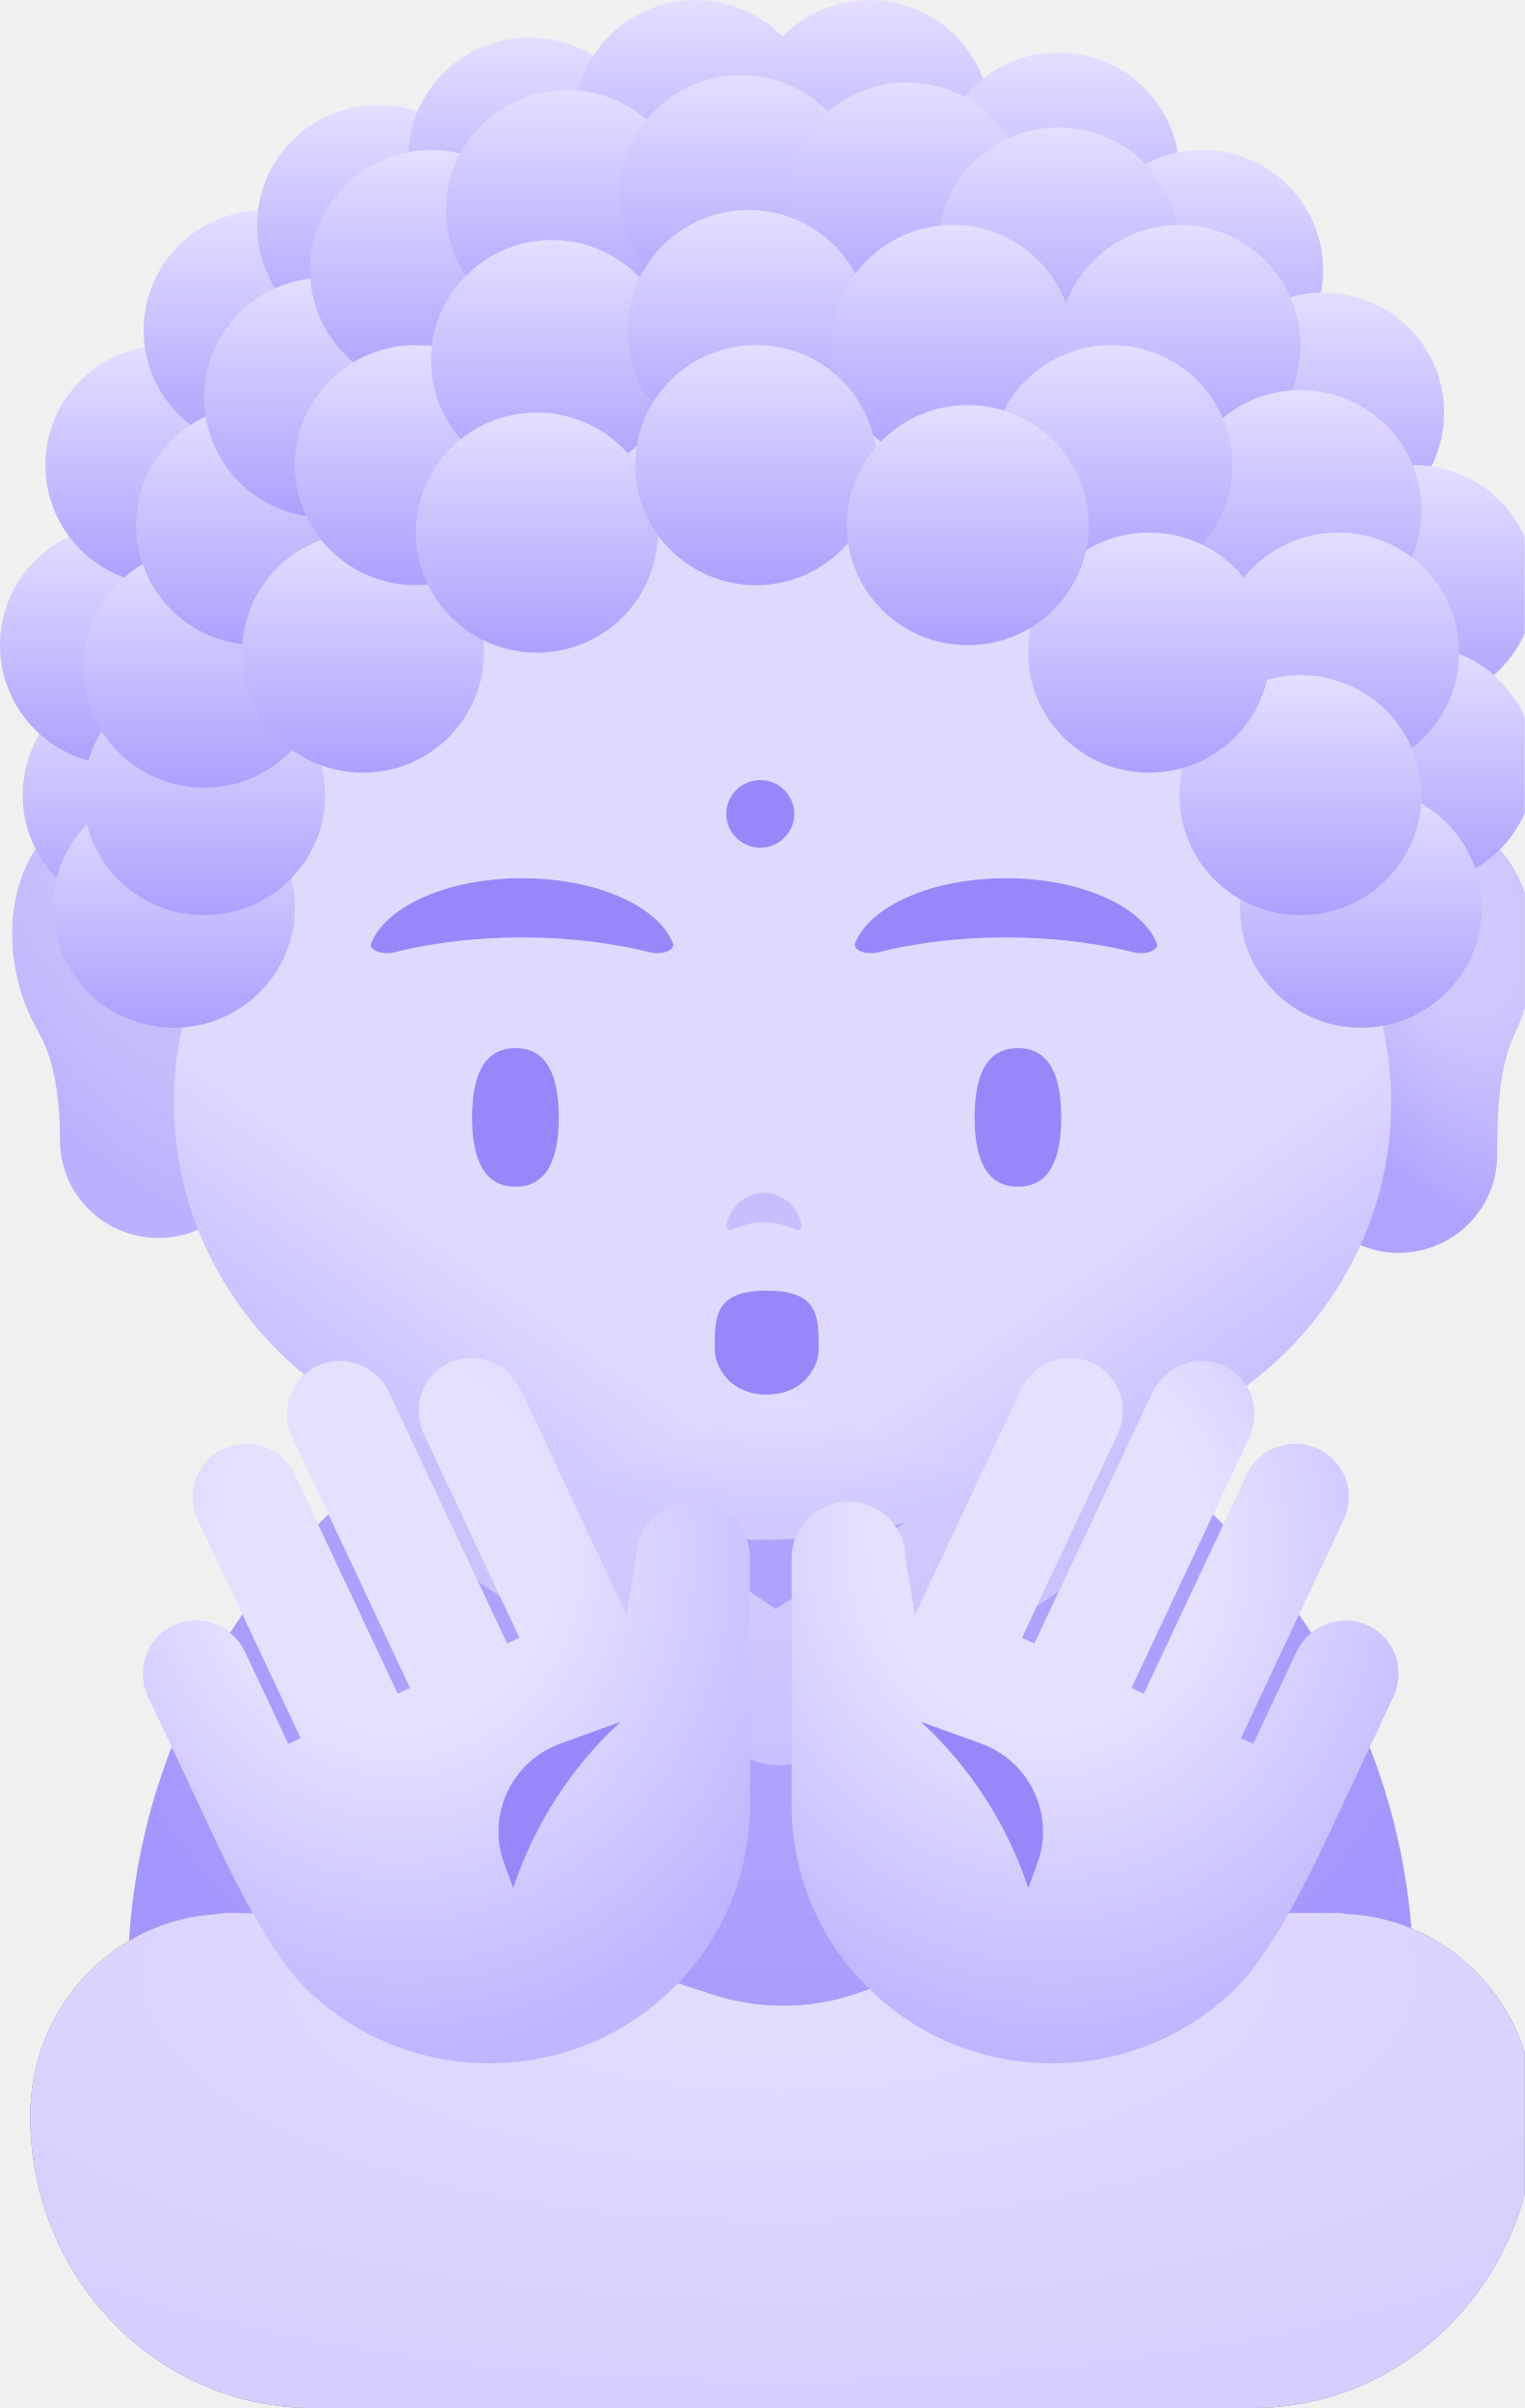
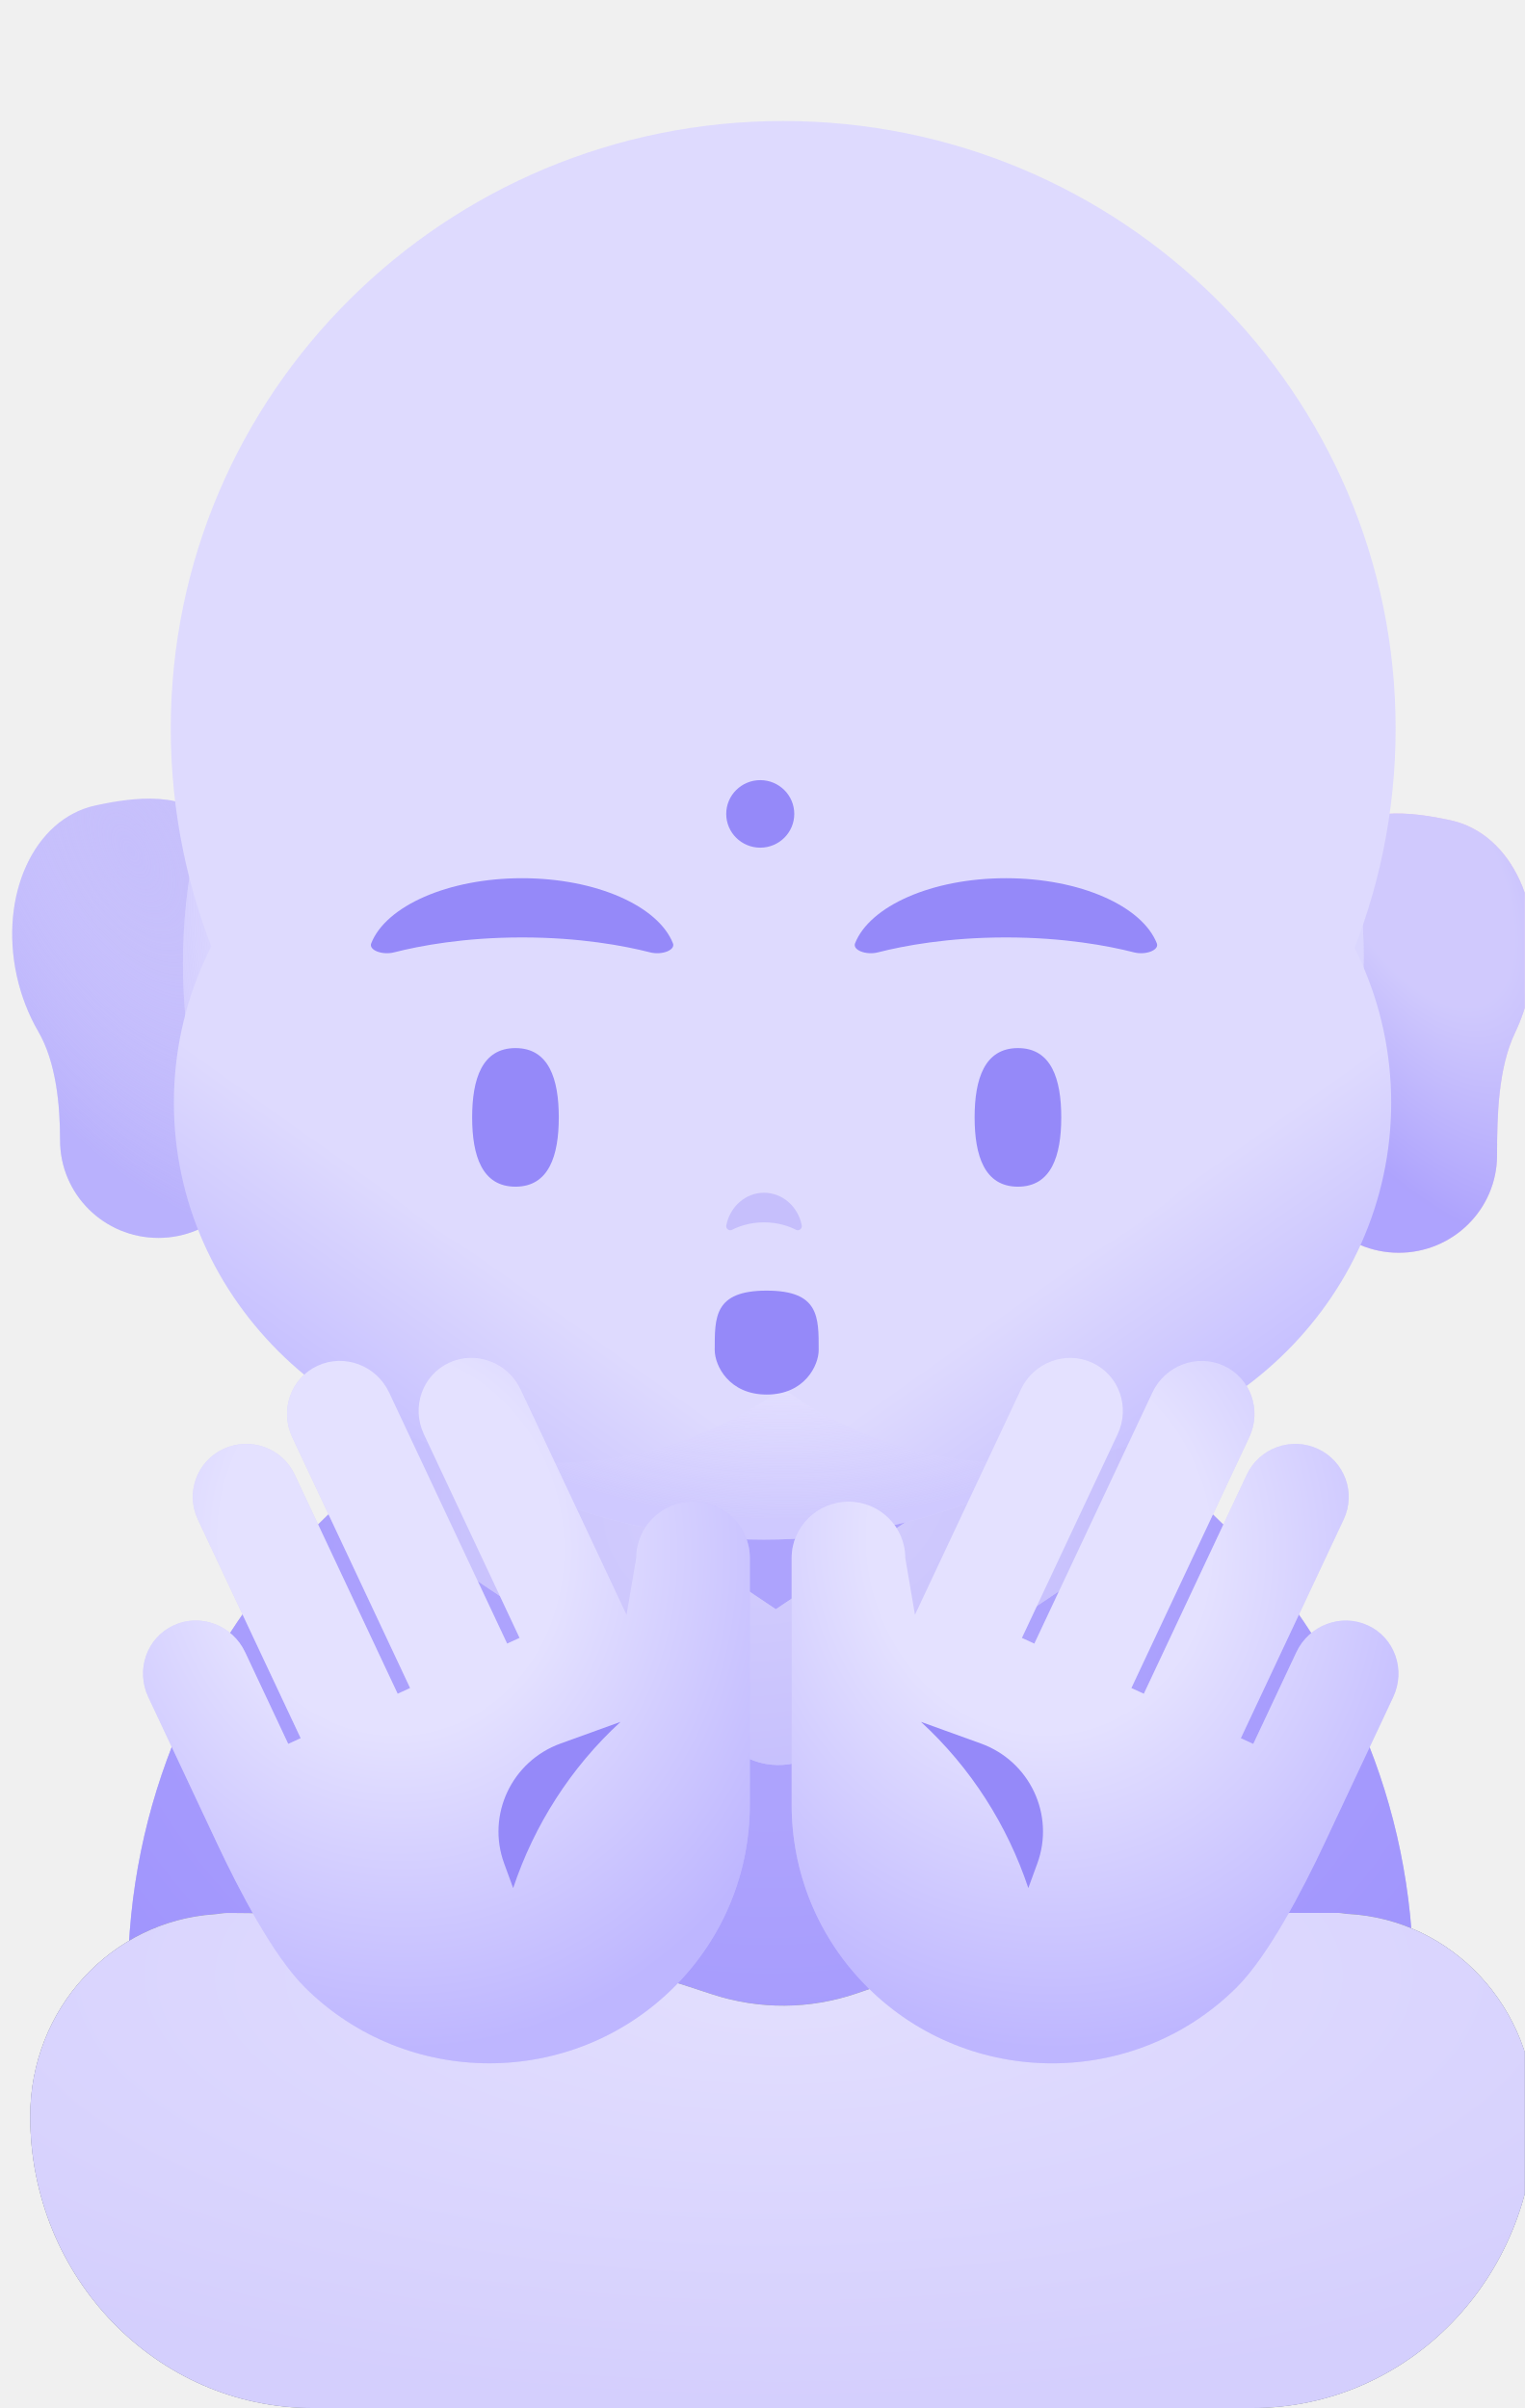
<svg xmlns="http://www.w3.org/2000/svg" width="88" height="139" viewBox="0 0 88 139" fill="none">
  <g id="ì ì Components">
    <g id="ë¶ì²">
      <g id="ë¶ì²_2">
        <rect x="-293.5" y="-520.5" width="563" height="691" rx="4.5" stroke="#9747FF" stroke-dasharray="10 5" />
        <g id="íì =ì°ë¦¼, ìì=ë³´ë¼">
          <g id="art" clip-path="url(#clip0_260_4375)">
            <g id="ë¶ì²_3">
              <g id="Group 5">
                <g id="Rectangle 33">
                  <path d="M7.38 114.342C7.38 93.853 23.989 77.244 44.477 77.244C64.966 77.244 81.575 93.853 81.575 114.342V130.187H7.38V114.342Z" fill="#9587FF" />
                  <path d="M7.38 114.342C7.38 93.853 23.989 77.244 44.477 77.244C64.966 77.244 81.575 93.853 81.575 114.342V130.187H7.38V114.342Z" fill="url(#paint0_radial_260_4375)" fill-opacity="0.5" />
                </g>
                <g id="Union">
                  <path d="M61.428 81.712C63.318 80.443 65.878 80.947 67.147 82.837C68.416 84.728 67.912 87.289 66.022 88.558L47.219 101.184C45.561 102.297 43.387 102.047 42.021 100.693C41.583 100.579 41.155 100.392 40.758 100.126L23.531 88.558C21.641 87.289 21.137 84.728 22.406 82.837C23.675 80.947 26.236 80.443 28.126 81.712L44.776 92.893L61.428 81.712Z" fill="#E4E0FF" />
                  <path d="M61.428 81.712C63.318 80.443 65.878 80.947 67.147 82.837C68.416 84.728 67.912 87.289 66.022 88.558L47.219 101.184C45.561 102.297 43.387 102.047 42.021 100.693C41.583 100.579 41.155 100.392 40.758 100.126L23.531 88.558C21.641 87.289 21.137 84.728 22.406 82.837C23.675 80.947 26.236 80.443 28.126 81.712L44.776 92.893L61.428 81.712Z" fill="url(#paint1_radial_260_4375)" fill-opacity="0.5" />
                </g>
                <path id="Union_2" d="M76.784 48.502C78.435 46.458 81.506 46.87 83.738 47.355C87.269 48.124 89.295 52.534 88.263 57.206C88.072 58.068 87.791 58.878 87.436 59.622C86.465 61.66 86.401 64.427 86.401 66.685C86.401 69.794 83.862 72.314 80.728 72.314C77.596 72.314 75.056 69.794 75.056 66.685C75.056 63.997 75.552 60.645 75.266 57.972C75.145 56.847 75.206 55.644 75.476 54.424C75.855 52.705 75.824 49.692 76.784 48.502Z" fill="#FFDBE4" />
                <g id="Union_3">
                  <path d="M76.784 48.502C78.435 46.458 81.506 46.87 83.738 47.355C87.269 48.124 89.295 52.534 88.263 57.206C88.072 58.068 87.791 58.878 87.436 59.622C86.465 61.66 86.401 64.427 86.401 66.685C86.401 69.794 83.862 72.314 80.728 72.314C77.596 72.314 75.056 69.794 75.056 66.685C75.056 63.997 75.552 60.645 75.266 57.972C75.145 56.847 75.206 55.644 75.476 54.424C75.855 52.705 75.824 49.692 76.784 48.502Z" fill="#C6BFFC" />
                  <path d="M76.784 48.502C78.435 46.458 81.506 46.87 83.738 47.355C87.269 48.124 89.295 52.534 88.263 57.206C88.072 58.068 87.791 58.878 87.436 59.622C86.465 61.66 86.401 64.427 86.401 66.685C86.401 69.794 83.862 72.314 80.728 72.314C77.596 72.314 75.056 69.794 75.056 66.685C75.056 63.997 75.552 60.645 75.266 57.972C75.145 56.847 75.206 55.644 75.476 54.424C75.855 52.705 75.824 49.692 76.784 48.502Z" fill="url(#paint2_radial_260_4375)" fill-opacity="0.5" />
                </g>
                <g id="Union_4">
                  <path d="M5.498 46.497C7.73 46.011 10.802 45.599 12.452 47.644C13.412 48.834 13.381 51.847 13.761 53.565C13.961 54.471 14.046 55.367 14.027 56.228C13.964 59.167 14.813 62.886 14.813 65.826C14.813 68.935 12.273 71.456 9.14 71.456C6.007 71.456 3.468 68.935 3.468 65.826C3.468 63.775 3.237 61.306 2.205 59.533C1.657 58.591 1.232 57.517 0.973 56.348C-0.059 51.676 1.967 47.265 5.498 46.497Z" fill="#C6BFFC" />
                  <path d="M5.498 46.497C7.73 46.011 10.802 45.599 12.452 47.644C13.412 48.834 13.381 51.847 13.761 53.565C13.961 54.471 14.046 55.367 14.027 56.228C13.964 59.167 14.813 62.886 14.813 65.826C14.813 68.935 12.273 71.456 9.14 71.456C6.007 71.456 3.468 68.935 3.468 65.826C3.468 63.775 3.237 61.306 2.205 59.533C1.657 58.591 1.232 57.517 0.973 56.348C-0.059 51.676 1.967 47.265 5.498 46.497Z" fill="url(#paint3_radial_260_4375)" fill-opacity="0.5" />
                </g>
                <path id="Vector" d="M45.066 87.74C63.578 87.74 78.584 72.849 78.584 54.479C78.584 36.109 63.578 21.218 45.066 21.218C26.555 21.218 11.548 36.109 11.548 54.479C11.548 72.849 26.555 87.74 45.066 87.74Z" fill="url(#paint4_linear_260_4375)" />
                <g id="Vector_2">
                  <path d="M44.91 88.01C63.573 88.01 78.702 73.312 78.702 55.181C78.702 37.05 63.573 22.352 44.91 22.352C26.247 22.352 11.118 37.05 11.118 55.181C11.118 73.312 26.247 88.01 44.91 88.01Z" fill="#E3DFFF" />
                  <path d="M44.91 88.01C63.573 88.01 78.702 73.312 78.702 55.181C78.702 37.05 63.573 22.352 44.91 22.352C26.247 22.352 11.118 37.05 11.118 55.181C11.118 73.312 26.247 88.01 44.91 88.01Z" fill="url(#paint5_radial_260_4375)" fill-opacity="0.5" />
                </g>
                <g id="Vector_3">
                  <path d="M44.079 88.874C62.59 88.874 77.597 73.983 77.597 55.613C77.597 37.243 62.59 22.352 44.079 22.352C25.567 22.352 10.56 37.243 10.56 55.613C10.56 73.983 25.567 88.874 44.079 88.874Z" fill="#E3DFFF" />
                  <path d="M44.079 88.874C62.59 88.874 77.597 73.983 77.597 55.613C77.597 37.243 62.59 22.352 44.079 22.352C25.567 22.352 10.56 37.243 10.56 55.613C10.56 73.983 25.567 88.874 44.079 88.874Z" fill="url(#paint6_radial_260_4375)" fill-opacity="0.5" />
                </g>
                <path id="Vector_4" d="M31.854 84.439C43.904 84.439 53.673 75.133 53.673 63.654C53.673 52.175 43.904 42.869 31.854 42.869C19.805 42.869 10.036 52.175 10.036 63.654C10.036 75.133 19.805 84.439 31.854 84.439Z" fill="url(#paint7_linear_260_4375)" />
                <path id="Vector_5" d="M58.474 84.439C70.523 84.439 80.292 75.133 80.292 63.654C80.292 52.175 70.523 42.869 58.474 42.869C46.424 42.869 36.655 52.175 36.655 63.654C36.655 75.133 46.424 84.439 58.474 84.439Z" fill="url(#paint8_linear_260_4375)" />
                <path id="Vector_6" d="M45.202 77.134C64.723 77.134 80.548 61.431 80.548 42.06C80.548 22.688 64.723 6.985 45.202 6.985C25.681 6.985 9.856 22.688 9.856 42.06C9.856 61.431 25.681 77.134 45.202 77.134Z" fill="#DEDAFE" />
-                 <g id="Group 44">
-                   <path id="Vector_7" d="M8.291 52.828C12.147 52.828 15.273 49.726 15.273 45.9C15.273 42.074 12.147 38.972 8.291 38.972C4.435 38.972 1.31 42.074 1.31 45.9C1.31 49.726 4.435 52.828 8.291 52.828Z" fill="url(#paint9_linear_260_4375)" />
-                   <path id="Vector_8" d="M6.982 44.168C10.838 44.168 13.964 41.066 13.964 37.24C13.964 33.413 10.838 30.311 6.982 30.311C3.126 30.311 0 33.413 0 37.24C0 41.066 3.126 44.168 6.982 44.168Z" fill="url(#paint10_linear_260_4375)" />
-                   <path id="Vector_9" d="M9.6 33.776C13.456 33.776 16.582 30.674 16.582 26.848C16.582 23.021 13.456 19.919 9.6 19.919C5.744 19.919 2.618 23.021 2.618 26.848C2.618 30.674 5.744 33.776 9.6 33.776Z" fill="url(#paint11_linear_260_4375)" />
-                   <path id="Vector_10" d="M15.273 25.981C19.129 25.981 22.255 22.879 22.255 19.053C22.255 15.226 19.129 12.125 15.273 12.125C11.417 12.125 8.291 15.226 8.291 19.053C8.291 22.879 11.417 25.981 15.273 25.981Z" fill="url(#paint12_linear_260_4375)" />
-                   <path id="Vector_11" d="M21.818 19.919C25.674 19.919 28.8 16.817 28.8 12.991C28.8 9.164 25.674 6.062 21.818 6.062C17.962 6.062 14.836 9.164 14.836 12.991C14.836 16.817 17.962 19.919 21.818 19.919Z" fill="url(#paint13_linear_260_4375)" />
-                   <path id="Vector_12" d="M30.545 16.022C34.401 16.022 37.527 12.92 37.527 9.094C37.527 5.267 34.401 2.165 30.545 2.165C26.689 2.165 23.564 5.267 23.564 9.094C23.564 12.92 26.689 16.022 30.545 16.022Z" fill="url(#paint14_linear_260_4375)" />
-                   <path id="Vector_13" d="M40.146 13.857C44.002 13.857 47.128 10.755 47.128 6.928C47.128 3.102 44.002 -0 40.146 -0C36.29 -0 33.164 3.102 33.164 6.928C33.164 10.755 36.29 13.857 40.146 13.857Z" fill="url(#paint15_linear_260_4375)" />
-                   <path id="Vector_14" d="M50.182 13.857C54.038 13.857 57.164 10.755 57.164 6.928C57.164 3.102 54.038 -9.15527e-05 50.182 -9.15527e-05C46.326 -9.15527e-05 43.2 3.102 43.2 6.928C43.2 10.755 46.326 13.857 50.182 13.857Z" fill="url(#paint16_linear_260_4375)" />
-                   <path id="Vector_15" d="M61.091 16.888C64.947 16.888 68.073 13.786 68.073 9.96C68.073 6.133 64.947 3.031 61.091 3.031C57.235 3.031 54.109 6.133 54.109 9.96C54.109 13.786 57.235 16.888 61.091 16.888Z" fill="url(#paint17_linear_260_4375)" />
-                   <path id="Vector_16" d="M69.382 22.517C73.238 22.517 76.364 19.415 76.364 15.588C76.364 11.762 73.238 8.66 69.382 8.66C65.526 8.66 62.4 11.762 62.4 15.588C62.4 19.415 65.526 22.517 69.382 22.517Z" fill="url(#paint18_linear_260_4375)" />
-                   <path id="Vector_17" d="M76.365 30.744C80.221 30.744 83.347 27.643 83.347 23.816C83.347 19.99 80.221 16.888 76.365 16.888C72.509 16.888 69.383 19.99 69.383 23.816C69.383 27.643 72.509 30.744 76.365 30.744Z" fill="url(#paint19_linear_260_4375)" />
-                   <path id="Vector_18" d="M81.601 40.704C85.457 40.704 88.583 37.602 88.583 33.776C88.583 29.95 85.457 26.848 81.601 26.848C77.745 26.848 74.619 29.95 74.619 33.776C74.619 37.602 77.745 40.704 81.601 40.704Z" fill="url(#paint20_linear_260_4375)" />
-                   <path id="Vector_19" d="M81.601 51.096C85.457 51.096 88.583 47.994 88.583 44.168C88.583 40.341 85.457 37.239 81.601 37.239C77.745 37.239 74.619 40.341 74.619 44.168C74.619 47.994 77.745 51.096 81.601 51.096Z" fill="url(#paint21_linear_260_4375)" />
-                   <path id="Vector_20" d="M78.546 59.323C82.402 59.323 85.528 56.221 85.528 52.395C85.528 48.569 82.402 45.467 78.546 45.467C74.69 45.467 71.564 48.569 71.564 52.395C71.564 56.221 74.69 59.323 78.546 59.323Z" fill="url(#paint22_linear_260_4375)" />
-                   <path id="Vector_21" d="M10.037 59.323C13.893 59.323 17.018 56.221 17.018 52.395C17.018 48.569 13.893 45.467 10.037 45.467C6.181 45.467 3.055 48.569 3.055 52.395C3.055 56.221 6.181 59.323 10.037 59.323Z" fill="url(#paint23_linear_260_4375)" />
-                   <path id="Vector_22" d="M11.783 52.828C15.639 52.828 18.765 49.726 18.765 45.9C18.765 42.074 15.639 38.972 11.783 38.972C7.927 38.972 4.801 42.074 4.801 45.9C4.801 49.726 7.927 52.828 11.783 52.828Z" fill="url(#paint24_linear_260_4375)" />
-                   <path id="Vector_23" d="M11.783 45.467C15.639 45.467 18.765 42.365 18.765 38.539C18.765 34.712 15.639 31.61 11.783 31.61C7.927 31.61 4.801 34.712 4.801 38.539C4.801 42.365 7.927 45.467 11.783 45.467Z" fill="url(#paint25_linear_260_4375)" />
-                   <path id="Vector_24" d="M14.836 37.24C18.692 37.24 21.818 34.138 21.818 30.311C21.818 26.485 18.692 23.383 14.836 23.383C10.98 23.383 7.854 26.485 7.854 30.311C7.854 34.138 10.98 37.24 14.836 37.24Z" fill="url(#paint26_linear_260_4375)" />
-                   <path id="Vector_25" d="M18.764 29.878C22.62 29.878 25.746 26.776 25.746 22.95C25.746 19.123 22.62 16.022 18.764 16.022C14.908 16.022 11.782 19.123 11.782 22.95C11.782 26.776 14.908 29.878 18.764 29.878Z" fill="url(#paint27_linear_260_4375)" />
-                   <path id="Vector_26" d="M24.873 22.517C28.729 22.517 31.855 19.415 31.855 15.588C31.855 11.762 28.729 8.66 24.873 8.66C21.017 8.66 17.892 11.762 17.892 15.588C17.892 19.415 21.017 22.517 24.873 22.517Z" fill="url(#paint28_linear_260_4375)" />
-                   <path id="Vector_27" d="M32.727 19.053C36.583 19.053 39.709 15.951 39.709 12.124C39.709 8.298 36.583 5.196 32.727 5.196C28.871 5.196 25.745 8.298 25.745 12.124C25.745 15.951 28.871 19.053 32.727 19.053Z" fill="url(#paint29_linear_260_4375)" />
-                   <path id="Vector_28" d="M42.764 18.187C46.62 18.187 49.746 15.085 49.746 11.258C49.746 7.432 46.62 4.33 42.764 4.33C38.908 4.33 35.782 7.432 35.782 11.258C35.782 15.085 38.908 18.187 42.764 18.187Z" fill="url(#paint30_linear_260_4375)" />
-                   <path id="Vector_29" d="M52.365 18.619C56.221 18.619 59.346 15.518 59.346 11.691C59.346 7.865 56.221 4.763 52.365 4.763C48.509 4.763 45.383 7.865 45.383 11.691C45.383 15.518 48.509 18.619 52.365 18.619Z" fill="url(#paint31_linear_260_4375)" />
-                   <path id="Vector_30" d="M61.091 21.218C64.947 21.218 68.073 18.116 68.073 14.29C68.073 10.463 64.947 7.361 61.091 7.361C57.235 7.361 54.109 10.463 54.109 14.29C54.109 18.116 57.235 21.218 61.091 21.218Z" fill="url(#paint32_linear_260_4375)" />
-                   <path id="Vector_31" d="M68.074 26.847C71.93 26.847 75.055 23.745 75.055 19.919C75.055 16.092 71.93 12.99 68.074 12.99C64.218 12.99 61.092 16.092 61.092 19.919C61.092 23.745 64.218 26.847 68.074 26.847Z" fill="url(#paint33_linear_260_4375)" />
-                   <path id="Vector_32" d="M75.055 36.373C78.911 36.373 82.037 33.272 82.037 29.445C82.037 25.619 78.911 22.517 75.055 22.517C71.199 22.517 68.073 25.619 68.073 29.445C68.073 33.272 71.199 36.373 75.055 36.373Z" fill="url(#paint34_linear_260_4375)" />
-                   <path id="Vector_33" d="M77.238 44.601C81.094 44.601 84.22 41.499 84.22 37.672C84.22 33.846 81.094 30.744 77.238 30.744C73.382 30.744 70.256 33.846 70.256 37.672C70.256 41.499 73.382 44.601 77.238 44.601Z" fill="url(#paint35_linear_260_4375)" />
-                   <path id="Vector_34" d="M75.055 52.828C78.911 52.828 82.037 49.726 82.037 45.9C82.037 42.074 78.911 38.972 75.055 38.972C71.199 38.972 68.073 42.074 68.073 45.9C68.073 49.726 71.199 52.828 75.055 52.828Z" fill="url(#paint36_linear_260_4375)" />
-                   <path id="Vector_35" d="M20.946 44.601C24.802 44.601 27.928 41.499 27.928 37.672C27.928 33.846 24.802 30.744 20.946 30.744C17.09 30.744 13.964 33.846 13.964 37.672C13.964 41.499 17.09 44.601 20.946 44.601Z" fill="url(#paint37_linear_260_4375)" />
-                   <path id="Vector_36" d="M24 33.776C27.856 33.776 30.982 30.674 30.982 26.848C30.982 23.021 27.856 19.919 24 19.919C20.144 19.919 17.019 23.021 17.019 26.848C17.019 30.674 20.144 33.776 24 33.776Z" fill="url(#paint38_linear_260_4375)" />
-                   <path id="Vector_37" d="M31.855 27.713C35.711 27.713 38.837 24.611 38.837 20.785C38.837 16.958 35.711 13.857 31.855 13.857C27.999 13.857 24.873 16.958 24.873 20.785C24.873 24.611 27.999 27.713 31.855 27.713Z" fill="url(#paint39_linear_260_4375)" />
-                   <path id="Vector_38" d="M43.201 25.981C47.057 25.981 50.182 22.879 50.182 19.053C50.182 15.226 47.057 12.125 43.201 12.125C39.345 12.125 36.219 15.226 36.219 19.053C36.219 22.879 39.345 25.981 43.201 25.981Z" fill="url(#paint40_linear_260_4375)" />
-                   <path id="Vector_39" d="M54.982 26.847C58.838 26.847 61.964 23.745 61.964 19.919C61.964 16.092 58.838 12.99 54.982 12.99C51.126 12.99 48 16.092 48 19.919C48 23.745 51.126 26.847 54.982 26.847Z" fill="url(#paint41_linear_260_4375)" />
-                   <path id="Vector_40" d="M64.146 33.776C68.002 33.776 71.128 30.674 71.128 26.848C71.128 23.021 68.002 19.919 64.146 19.919C60.29 19.919 57.164 23.021 57.164 26.848C57.164 30.674 60.29 33.776 64.146 33.776Z" fill="url(#paint42_linear_260_4375)" />
-                   <path id="Vector_41" d="M66.328 44.601C70.183 44.601 73.309 41.499 73.309 37.672C73.309 33.846 70.183 30.744 66.328 30.744C62.472 30.744 59.346 33.846 59.346 37.672C59.346 41.499 62.472 44.601 66.328 44.601Z" fill="url(#paint43_linear_260_4375)" />
-                   <path id="Vector_42" d="M30.982 37.673C34.838 37.673 37.964 34.571 37.964 30.744C37.964 26.918 34.838 23.816 30.982 23.816C27.126 23.816 24 26.918 24 30.744C24 34.571 27.126 37.673 30.982 37.673Z" fill="url(#paint44_linear_260_4375)" />
-                   <path id="Vector_43" d="M43.637 33.776C47.493 33.776 50.619 30.674 50.619 26.848C50.619 23.021 47.493 19.919 43.637 19.919C39.781 19.919 36.655 23.021 36.655 26.848C36.655 30.674 39.781 33.776 43.637 33.776Z" fill="url(#paint45_linear_260_4375)" />
-                   <path id="Vector_44" d="M55.855 37.24C59.711 37.24 62.837 34.138 62.837 30.311C62.837 26.485 59.711 23.383 55.855 23.383C51.999 23.383 48.873 26.485 48.873 30.311C48.873 34.138 51.999 37.24 55.855 37.24Z" fill="url(#paint46_linear_260_4375)" />
-                 </g>
                <path id="Vector 1" d="M24.953 103.281C24.085 103.281 23.868 110.803 23.868 114.564L25.821 118.035C25.893 113.117 25.821 103.281 24.953 103.281Z" fill="#FFADC2" />
                <path id="Vector 2" d="M65.759 103.281C66.627 103.281 66.844 110.803 66.844 114.564L64.891 118.035C64.819 113.117 64.891 103.281 65.759 103.281Z" fill="#FFADC2" />
                <g id="Vector_45">
                  <path d="M74.013 110.42C66.715 110.42 59.467 111.63 52.564 113.999L49.452 115.067C46.751 115.993 43.837 116.014 41.124 115.129L39.452 114.582C31.025 111.827 22.215 110.424 13.349 110.424H13.113C12.858 110.424 12.618 110.485 12.366 110.501C6.443 110.906 1.745 115.943 1.745 122.162C1.745 131.462 9.045 139 18.05 139H72.277C81.282 139 88.582 131.462 88.582 122.162C88.582 115.887 83.8 110.804 77.802 110.482C77.604 110.473 77.415 110.42 77.214 110.42H74.016H74.013Z" fill="#4E5968" />
                  <path d="M74.013 110.42C66.715 110.42 59.467 111.63 52.564 113.999L49.452 115.067C46.751 115.993 43.837 116.014 41.124 115.129L39.452 114.582C31.025 111.827 22.215 110.424 13.349 110.424H13.113C12.858 110.424 12.618 110.485 12.366 110.501C6.443 110.906 1.745 115.943 1.745 122.162C1.745 131.462 9.045 139 18.05 139H72.277C81.282 139 88.582 131.462 88.582 122.162C88.582 115.887 83.8 110.804 77.802 110.482C77.604 110.473 77.415 110.42 77.214 110.42H74.016H74.013Z" fill="#E3DFFF" />
                  <path d="M74.013 110.42C66.715 110.42 59.467 111.63 52.564 113.999L49.452 115.067C46.751 115.993 43.837 116.014 41.124 115.129L39.452 114.582C31.025 111.827 22.215 110.424 13.349 110.424H13.113C12.858 110.424 12.618 110.485 12.366 110.501C6.443 110.906 1.745 115.943 1.745 122.162C1.745 131.462 9.045 139 18.05 139H72.277C81.282 139 88.582 131.462 88.582 122.162C88.582 115.887 83.8 110.804 77.802 110.482C77.604 110.473 77.415 110.42 77.214 110.42H74.016H74.013Z" fill="url(#paint47_radial_260_4375)" fill-opacity="0.5" />
                </g>
                <g id="Group 55">
                  <g id="Group 56">
                    <path id="Ellipse 38" d="M32.25 64.5C32.25 66.709 31.683 68.5 29.75 68.5C27.817 68.5 27.25 66.709 27.25 64.5C27.25 62.291 27.817 60.5 29.75 60.5C31.683 60.5 32.25 62.291 32.25 64.5Z" fill="#9589F9" />
                    <path id="Ellipse 41" d="M61.25 64.5C61.25 66.709 60.683 68.5 58.75 68.5C56.817 68.5 56.25 66.709 56.25 64.5C56.25 62.291 56.817 60.5 58.75 60.5C60.683 60.5 61.25 62.291 61.25 64.5Z" fill="#9589F9" />
                    <g id="Group 4">
                      <path id="Vector_46" d="M45.943 70.99C46.114 71.077 46.311 70.924 46.273 70.731C46.062 69.657 45.167 68.85 44.096 68.85C43.025 68.85 42.13 69.657 41.919 70.731C41.881 70.924 42.078 71.077 42.249 70.99C42.623 70.799 43.259 70.559 44.096 70.559C44.932 70.559 45.569 70.799 45.943 70.99Z" fill="#C6BFFC" />
                      <path id="Vector_47" d="M43.878 48.931C44.962 48.931 45.841 48.058 45.841 46.982C45.841 45.906 44.962 45.033 43.878 45.033C42.793 45.033 41.914 45.906 41.914 46.982C41.914 48.058 42.793 48.931 43.878 48.931Z" fill="#9589F9" />
                      <path id="Vector_48" d="M37.52 54.974C38.205 55.149 38.992 54.842 38.84 54.455C37.994 52.307 34.416 50.694 30.132 50.694C25.847 50.694 22.269 52.307 21.424 54.455C21.271 54.842 22.058 55.149 22.744 54.974C24.238 54.593 26.784 54.113 30.132 54.113C33.476 54.113 36.025 54.593 37.52 54.974Z" fill="#9589F9" />
                      <path id="Vector_49" d="M65.445 54.974C66.13 55.149 66.918 54.842 66.766 54.455C65.92 52.307 62.342 50.694 58.057 50.694C53.773 50.694 50.195 52.307 49.349 54.455C49.197 54.842 49.984 55.149 50.669 54.974C52.164 54.593 54.71 54.113 58.057 54.113C61.402 54.113 63.951 54.593 65.445 54.974Z" fill="#9589F9" />
                    </g>
                    <path id="Ellipse 40" d="M47.25 77.929C47.25 78.822 46.434 80.5 44.25 80.5C42.067 80.5 41.25 78.822 41.25 77.929C41.25 76.035 41.209 74.5 44.25 74.5C47.291 74.5 47.25 76.035 47.25 77.929Z" fill="#9589F9" />
                  </g>
                </g>
              </g>
              <g id="Group">
                <g id="Vector_50">
                  <path d="M78.949 93.826C77.406 93.112 75.556 93.806 74.819 95.375L72.332 100.667L71.613 100.338L77.549 87.707C78.27 86.174 77.603 84.351 76.06 83.635C74.516 82.922 72.682 83.587 71.961 85.12L66.016 97.771L65.296 97.442L72.098 82.965C72.834 81.399 72.18 79.551 70.636 78.838C69.093 78.124 67.246 78.814 66.51 80.38L59.697 94.877L58.978 94.548L64.505 82.787C65.24 81.221 64.586 79.374 63.043 78.66C61.5 77.946 59.652 78.636 58.916 80.202C58.916 80.202 58.916 80.204 58.916 80.206L52.807 93.209L52.25 89.936C52.25 88.138 50.781 86.679 48.97 86.679C47.158 86.679 45.69 88.136 45.69 89.936V104.185C45.69 108.003 47.157 111.821 50.093 114.735C55.964 120.561 65.485 120.561 71.356 114.735C73.183 112.921 75.163 109.123 76.437 106.414C76.658 105.945 76.904 105.418 77.134 104.929L77.221 104.746C77.341 104.491 77.451 104.257 77.549 104.047L80.407 97.962C81.145 96.391 80.492 94.539 78.949 93.826Z" fill="#C9C2FF" />
                  <path d="M78.949 93.826C77.406 93.112 75.556 93.806 74.819 95.375L72.332 100.667L71.613 100.338L77.549 87.707C78.27 86.174 77.603 84.351 76.06 83.635C74.516 82.922 72.682 83.587 71.961 85.12L66.016 97.771L65.296 97.442L72.098 82.965C72.834 81.399 72.18 79.551 70.636 78.838C69.093 78.124 67.246 78.814 66.51 80.38L59.697 94.877L58.978 94.548L64.505 82.787C65.24 81.221 64.586 79.374 63.043 78.66C61.5 77.946 59.652 78.636 58.916 80.202C58.916 80.202 58.916 80.204 58.916 80.206L52.807 93.209L52.25 89.936C52.25 88.138 50.781 86.679 48.97 86.679C47.158 86.679 45.69 88.136 45.69 89.936V104.185C45.69 108.003 47.157 111.821 50.093 114.735C55.964 120.561 65.485 120.561 71.356 114.735C73.183 112.921 75.163 109.123 76.437 106.414C76.658 105.945 76.904 105.418 77.134 104.929L77.221 104.746C77.341 104.491 77.451 104.257 77.549 104.047L80.407 97.962C81.145 96.391 80.492 94.539 78.949 93.826Z" fill="url(#paint48_radial_260_4375)" fill-opacity="0.5" />
                </g>
                <g id="Vector_51">
                  <path d="M39.997 86.677C38.185 86.677 36.716 88.135 36.716 89.934L36.16 93.207L30.05 80.204C30.05 80.204 30.05 80.202 30.05 80.2C29.315 78.635 27.467 77.945 25.924 78.658C24.38 79.372 23.726 81.22 24.462 82.785L29.988 94.547L29.269 94.876L22.457 80.378C21.721 78.813 19.873 78.123 18.33 78.836C16.787 79.55 16.133 81.398 16.868 82.963L23.67 97.441L22.951 97.77L17.006 85.118C16.285 83.583 14.45 82.92 12.907 83.634C11.363 84.347 10.697 86.17 11.418 87.705L17.354 100.336L16.635 100.665L14.148 95.374C13.41 93.802 11.561 93.109 10.018 93.824C8.474 94.539 7.822 96.389 8.559 97.96L11.418 104.045C11.517 104.255 11.626 104.489 11.746 104.744L11.833 104.927C12.063 105.416 12.309 105.943 12.53 106.412C13.803 109.121 15.783 112.919 17.611 114.733C23.482 120.559 33.003 120.559 38.874 114.733C41.81 111.819 43.277 108.001 43.277 104.183V89.934C43.277 88.137 41.808 86.677 39.997 86.677Z" fill="#C9C2FF" />
                  <path d="M39.997 86.677C38.185 86.677 36.716 88.135 36.716 89.934L36.16 93.207L30.05 80.204C30.05 80.204 30.05 80.202 30.05 80.2C29.315 78.635 27.467 77.945 25.924 78.658C24.38 79.372 23.726 81.22 24.462 82.785L29.988 94.547L29.269 94.876L22.457 80.378C21.721 78.813 19.873 78.123 18.33 78.836C16.787 79.55 16.133 81.398 16.868 82.963L23.67 97.441L22.951 97.77L17.006 85.118C16.285 83.583 14.45 82.92 12.907 83.634C11.363 84.347 10.697 86.17 11.418 87.705L17.354 100.336L16.635 100.665L14.148 95.374C13.41 93.802 11.561 93.109 10.018 93.824C8.474 94.539 7.822 96.389 8.559 97.96L11.418 104.045C11.517 104.255 11.626 104.489 11.746 104.744L11.833 104.927C12.063 105.416 12.309 105.943 12.53 106.412C13.803 109.121 15.783 112.919 17.611 114.733C23.482 120.559 33.003 120.559 38.874 114.733C41.81 111.819 43.277 108.001 43.277 104.183V89.934C43.277 88.137 41.808 86.677 39.997 86.677Z" fill="url(#paint49_radial_260_4375)" fill-opacity="0.5" />
                </g>
                <path id="Vector_52" d="M35.814 99.393L32.356 100.642C29.529 101.663 28.07 104.766 29.099 107.572L29.617 108.987C30.831 105.35 32.941 102.032 35.814 99.393Z" fill="#9589F9" />
                <path id="Vector_53" d="M53.152 99.393L56.61 100.642C59.438 101.663 60.896 104.766 59.867 107.572L59.349 108.987C58.136 105.35 56.025 102.032 53.152 99.393Z" fill="#9589F9" />
              </g>
            </g>
          </g>
        </g>
      </g>
    </g>
  </g>
  <defs>
    <radialGradient id="paint0_radial_260_4375" cx="0" cy="0" r="1" gradientUnits="userSpaceOnUse" gradientTransform="translate(44.3063 89.3454) rotate(90) scale(40.8414 49.4285)">
      <stop offset="0.401" stop-color="#C6BFFC" />
      <stop offset="1" stop-color="#AAA1FD" />
    </radialGradient>
    <radialGradient id="paint1_radial_260_4375" cx="0" cy="0" r="1" gradientTransform="matrix(-20.601 5.29627 3.92241 14.8695 44.8391 86.2661)" gradientUnits="userSpaceOnUse">
      <stop offset="0.023" stop-color="#C6BFFC" />
      <stop offset="1" stop-color="#AAA1FD" />
    </radialGradient>
    <radialGradient id="paint2_radial_260_4375" cx="0" cy="0" r="1" gradientTransform="matrix(1.8157e-07 19.053 -15.9408 -11.6142 81.6012 50.0135)" gradientUnits="userSpaceOnUse">
      <stop offset="0.369" stop-color="#D9D4FD" />
      <stop offset="1" stop-color="#9587FF" />
    </radialGradient>
    <radialGradient id="paint3_radial_260_4375" cx="0" cy="0" r="1" gradientTransform="matrix(1.90097e-07 19.053 -16.6894 -11.6142 7.55702 49.1552)" gradientUnits="userSpaceOnUse">
      <stop stop-color="#D9D4FD" stop-opacity="0" />
      <stop offset="1" stop-color="#ACA3FE" />
    </radialGradient>
    <linearGradient id="paint4_linear_260_4375" x1="45.066" y1="21.218" x2="45.066" y2="87.74" gradientUnits="userSpaceOnUse">
      <stop stop-color="#FFDBE4" />
      <stop offset="1" stop-color="#FFCDD7" />
    </linearGradient>
    <radialGradient id="paint5_radial_260_4375" cx="0" cy="0" r="1" gradientTransform="matrix(3.48273e-06 33.9779 -36.3731 -1.44264 44.7892 52.9104)" gradientUnits="userSpaceOnUse">
      <stop offset="0.12" stop-color="#E3DFFF" />
      <stop offset="1" stop-color="#D1CCFD" />
    </radialGradient>
    <radialGradient id="paint6_radial_260_4375" cx="0" cy="0" r="1" gradientTransform="matrix(3.45452e-06 34.4252 -36.0785 -1.46164 43.9588 53.3127)" gradientUnits="userSpaceOnUse">
      <stop offset="0.771" stop-color="#ABA1FD" stop-opacity="0" />
      <stop offset="1" stop-color="#AAA1FD" stop-opacity="0.7" />
    </radialGradient>
    <linearGradient id="paint7_linear_260_4375" x1="25.696" y1="70.897" x2="16.987" y2="83.185" gradientUnits="userSpaceOnUse">
      <stop stop-color="#DEDAFE" />
      <stop offset="1" stop-color="#C0B9FF" />
    </linearGradient>
    <linearGradient id="paint8_linear_260_4375" x1="64.632" y1="70.897" x2="73.341" y2="83.185" gradientUnits="userSpaceOnUse">
      <stop stop-color="#DEDAFE" />
      <stop offset="1" stop-color="#C0B9FF" />
    </linearGradient>
-     <linearGradient id="paint9_linear_260_4375" x1="8.291" y1="38.972" x2="8.291" y2="52.828" gradientUnits="userSpaceOnUse">
-       <stop stop-color="#E3DFFF" />
-       <stop offset="1" stop-color="#AAA1FD" />
-     </linearGradient>
-     <linearGradient id="paint10_linear_260_4375" x1="6.982" y1="30.311" x2="6.982" y2="44.168" gradientUnits="userSpaceOnUse">
-       <stop stop-color="#E3DFFF" />
-       <stop offset="1" stop-color="#AAA1FD" />
-     </linearGradient>
-     <linearGradient id="paint11_linear_260_4375" x1="9.6" y1="19.919" x2="9.6" y2="33.776" gradientUnits="userSpaceOnUse">
-       <stop stop-color="#E3DFFF" />
-       <stop offset="1" stop-color="#AAA1FD" />
-     </linearGradient>
-     <linearGradient id="paint12_linear_260_4375" x1="15.273" y1="12.125" x2="15.273" y2="25.981" gradientUnits="userSpaceOnUse">
-       <stop stop-color="#E3DFFF" />
-       <stop offset="1" stop-color="#AAA1FD" />
-     </linearGradient>
-     <linearGradient id="paint13_linear_260_4375" x1="21.818" y1="6.062" x2="21.818" y2="19.919" gradientUnits="userSpaceOnUse">
-       <stop stop-color="#E3DFFF" />
-       <stop offset="1" stop-color="#AAA1FD" />
-     </linearGradient>
-     <linearGradient id="paint14_linear_260_4375" x1="30.545" y1="2.165" x2="30.545" y2="16.022" gradientUnits="userSpaceOnUse">
-       <stop stop-color="#E3DFFF" />
-       <stop offset="1" stop-color="#AAA1FD" />
-     </linearGradient>
-     <linearGradient id="paint15_linear_260_4375" x1="40.146" y1="-0" x2="40.146" y2="13.857" gradientUnits="userSpaceOnUse">
-       <stop stop-color="#E3DFFF" />
-       <stop offset="1" stop-color="#AAA1FD" />
-     </linearGradient>
-     <linearGradient id="paint16_linear_260_4375" x1="50.182" y1="-9.15527e-05" x2="50.182" y2="13.857" gradientUnits="userSpaceOnUse">
-       <stop stop-color="#E3DFFF" />
-       <stop offset="1" stop-color="#AAA1FD" />
-     </linearGradient>
-     <linearGradient id="paint17_linear_260_4375" x1="61.091" y1="3.031" x2="61.091" y2="16.888" gradientUnits="userSpaceOnUse">
-       <stop stop-color="#E3DFFF" />
-       <stop offset="1" stop-color="#AAA1FD" />
-     </linearGradient>
-     <linearGradient id="paint18_linear_260_4375" x1="69.382" y1="8.66" x2="69.382" y2="22.517" gradientUnits="userSpaceOnUse">
-       <stop stop-color="#E3DFFF" />
-       <stop offset="1" stop-color="#AAA1FD" />
-     </linearGradient>
-     <linearGradient id="paint19_linear_260_4375" x1="76.365" y1="16.888" x2="76.365" y2="30.744" gradientUnits="userSpaceOnUse">
-       <stop stop-color="#E3DFFF" />
-       <stop offset="1" stop-color="#AAA1FD" />
-     </linearGradient>
-     <linearGradient id="paint20_linear_260_4375" x1="81.601" y1="26.848" x2="81.601" y2="40.704" gradientUnits="userSpaceOnUse">
-       <stop stop-color="#E3DFFF" />
-       <stop offset="1" stop-color="#AAA1FD" />
-     </linearGradient>
-     <linearGradient id="paint21_linear_260_4375" x1="81.601" y1="37.239" x2="81.601" y2="51.096" gradientUnits="userSpaceOnUse">
-       <stop stop-color="#E3DFFF" />
-       <stop offset="1" stop-color="#AAA1FD" />
-     </linearGradient>
-     <linearGradient id="paint22_linear_260_4375" x1="78.546" y1="45.467" x2="78.546" y2="59.323" gradientUnits="userSpaceOnUse">
-       <stop stop-color="#E3DFFF" />
-       <stop offset="1" stop-color="#AAA1FD" />
-     </linearGradient>
-     <linearGradient id="paint23_linear_260_4375" x1="10.037" y1="45.467" x2="10.037" y2="59.323" gradientUnits="userSpaceOnUse">
-       <stop stop-color="#E3DFFF" />
-       <stop offset="1" stop-color="#AAA1FD" />
-     </linearGradient>
-     <linearGradient id="paint24_linear_260_4375" x1="11.783" y1="38.972" x2="11.783" y2="52.828" gradientUnits="userSpaceOnUse">
-       <stop stop-color="#E3DFFF" />
-       <stop offset="1" stop-color="#AAA1FD" />
-     </linearGradient>
-     <linearGradient id="paint25_linear_260_4375" x1="11.783" y1="31.61" x2="11.783" y2="45.467" gradientUnits="userSpaceOnUse">
-       <stop stop-color="#E3DFFF" />
-       <stop offset="1" stop-color="#AAA1FD" />
-     </linearGradient>
-     <linearGradient id="paint26_linear_260_4375" x1="14.836" y1="23.383" x2="14.836" y2="37.24" gradientUnits="userSpaceOnUse">
-       <stop stop-color="#E3DFFF" />
-       <stop offset="1" stop-color="#AAA1FD" />
-     </linearGradient>
-     <linearGradient id="paint27_linear_260_4375" x1="18.764" y1="16.022" x2="18.764" y2="29.878" gradientUnits="userSpaceOnUse">
-       <stop stop-color="#E3DFFF" />
-       <stop offset="1" stop-color="#AAA1FD" />
-     </linearGradient>
-     <linearGradient id="paint28_linear_260_4375" x1="24.873" y1="8.66" x2="24.873" y2="22.517" gradientUnits="userSpaceOnUse">
-       <stop stop-color="#E3DFFF" />
-       <stop offset="1" stop-color="#AAA1FD" />
-     </linearGradient>
-     <linearGradient id="paint29_linear_260_4375" x1="32.727" y1="5.196" x2="32.727" y2="19.053" gradientUnits="userSpaceOnUse">
-       <stop stop-color="#E3DFFF" />
-       <stop offset="1" stop-color="#AAA1FD" />
-     </linearGradient>
-     <linearGradient id="paint30_linear_260_4375" x1="42.764" y1="4.33" x2="42.764" y2="18.187" gradientUnits="userSpaceOnUse">
-       <stop stop-color="#E3DFFF" />
-       <stop offset="1" stop-color="#AAA1FD" />
-     </linearGradient>
-     <linearGradient id="paint31_linear_260_4375" x1="52.365" y1="4.763" x2="52.365" y2="18.619" gradientUnits="userSpaceOnUse">
-       <stop stop-color="#E3DFFF" />
-       <stop offset="1" stop-color="#AAA1FD" />
-     </linearGradient>
-     <linearGradient id="paint32_linear_260_4375" x1="61.091" y1="7.361" x2="61.091" y2="21.218" gradientUnits="userSpaceOnUse">
-       <stop stop-color="#E3DFFF" />
-       <stop offset="1" stop-color="#AAA1FD" />
-     </linearGradient>
-     <linearGradient id="paint33_linear_260_4375" x1="68.074" y1="12.99" x2="68.074" y2="26.847" gradientUnits="userSpaceOnUse">
-       <stop stop-color="#E3DFFF" />
-       <stop offset="1" stop-color="#AAA1FD" />
-     </linearGradient>
-     <linearGradient id="paint34_linear_260_4375" x1="75.055" y1="22.517" x2="75.055" y2="36.373" gradientUnits="userSpaceOnUse">
-       <stop stop-color="#E3DFFF" />
-       <stop offset="1" stop-color="#AAA1FD" />
-     </linearGradient>
-     <linearGradient id="paint35_linear_260_4375" x1="77.238" y1="30.744" x2="77.238" y2="44.601" gradientUnits="userSpaceOnUse">
-       <stop stop-color="#E3DFFF" />
-       <stop offset="1" stop-color="#AAA1FD" />
-     </linearGradient>
-     <linearGradient id="paint36_linear_260_4375" x1="75.055" y1="38.972" x2="75.055" y2="52.828" gradientUnits="userSpaceOnUse">
-       <stop stop-color="#E3DFFF" />
-       <stop offset="1" stop-color="#AAA1FD" />
-     </linearGradient>
-     <linearGradient id="paint37_linear_260_4375" x1="20.946" y1="30.744" x2="20.946" y2="44.601" gradientUnits="userSpaceOnUse">
-       <stop stop-color="#E3DFFF" />
-       <stop offset="1" stop-color="#AAA1FD" />
-     </linearGradient>
-     <linearGradient id="paint38_linear_260_4375" x1="24" y1="19.919" x2="24" y2="33.776" gradientUnits="userSpaceOnUse">
-       <stop stop-color="#E3DFFF" />
-       <stop offset="1" stop-color="#AAA1FD" />
-     </linearGradient>
-     <linearGradient id="paint39_linear_260_4375" x1="31.855" y1="13.857" x2="31.855" y2="27.713" gradientUnits="userSpaceOnUse">
-       <stop stop-color="#E3DFFF" />
-       <stop offset="1" stop-color="#AAA1FD" />
-     </linearGradient>
-     <linearGradient id="paint40_linear_260_4375" x1="43.201" y1="12.125" x2="43.201" y2="25.981" gradientUnits="userSpaceOnUse">
-       <stop stop-color="#E3DFFF" />
-       <stop offset="1" stop-color="#AAA1FD" />
-     </linearGradient>
-     <linearGradient id="paint41_linear_260_4375" x1="54.982" y1="12.99" x2="54.982" y2="26.847" gradientUnits="userSpaceOnUse">
-       <stop stop-color="#E3DFFF" />
-       <stop offset="1" stop-color="#AAA1FD" />
-     </linearGradient>
-     <linearGradient id="paint42_linear_260_4375" x1="64.146" y1="19.919" x2="64.146" y2="33.776" gradientUnits="userSpaceOnUse">
-       <stop stop-color="#E3DFFF" />
-       <stop offset="1" stop-color="#AAA1FD" />
-     </linearGradient>
-     <linearGradient id="paint43_linear_260_4375" x1="66.328" y1="30.744" x2="66.328" y2="44.601" gradientUnits="userSpaceOnUse">
-       <stop stop-color="#E3DFFF" />
-       <stop offset="1" stop-color="#AAA1FD" />
-     </linearGradient>
-     <linearGradient id="paint44_linear_260_4375" x1="30.982" y1="23.816" x2="30.982" y2="37.673" gradientUnits="userSpaceOnUse">
-       <stop stop-color="#E3DFFF" />
-       <stop offset="1" stop-color="#AAA1FD" />
-     </linearGradient>
-     <linearGradient id="paint45_linear_260_4375" x1="43.637" y1="19.919" x2="43.637" y2="33.776" gradientUnits="userSpaceOnUse">
-       <stop stop-color="#E3DFFF" />
-       <stop offset="1" stop-color="#AAA1FD" />
-     </linearGradient>
-     <linearGradient id="paint46_linear_260_4375" x1="55.855" y1="23.383" x2="55.855" y2="37.24" gradientUnits="userSpaceOnUse">
-       <stop stop-color="#E3DFFF" />
-       <stop offset="1" stop-color="#AAA1FD" />
-     </linearGradient>
    <radialGradient id="paint47_radial_260_4375" cx="0" cy="0" r="1" gradientTransform="matrix(0.0180939 24.9049 -65.35 0.0415629 44.9454 114.095)" gradientUnits="userSpaceOnUse">
      <stop stop-color="#E3DFFF" />
      <stop offset="1" stop-color="#C6BFFC" />
    </radialGradient>
    <radialGradient id="paint48_radial_260_4375" cx="0" cy="0" r="1" gradientTransform="matrix(3.12923 29.3117 -26.347 2.6452 60.0082 89.0966)" gradientUnits="userSpaceOnUse">
      <stop offset="0.378" stop-color="white" />
      <stop offset="1" stop-color="#B3A9FF" />
    </radialGradient>
    <radialGradient id="paint49_radial_260_4375" cx="0" cy="0" r="1" gradientTransform="matrix(3.12923 29.3117 -26.347 2.6452 22.5746 89.0949)" gradientUnits="userSpaceOnUse">
      <stop offset="0.378" stop-color="white" />
      <stop offset="1" stop-color="#B3A9FF" />
    </radialGradient>
    <clipPath id="clip0_260_4375">
      <rect width="88" height="139" fill="white" />
    </clipPath>
  </defs>
</svg>
